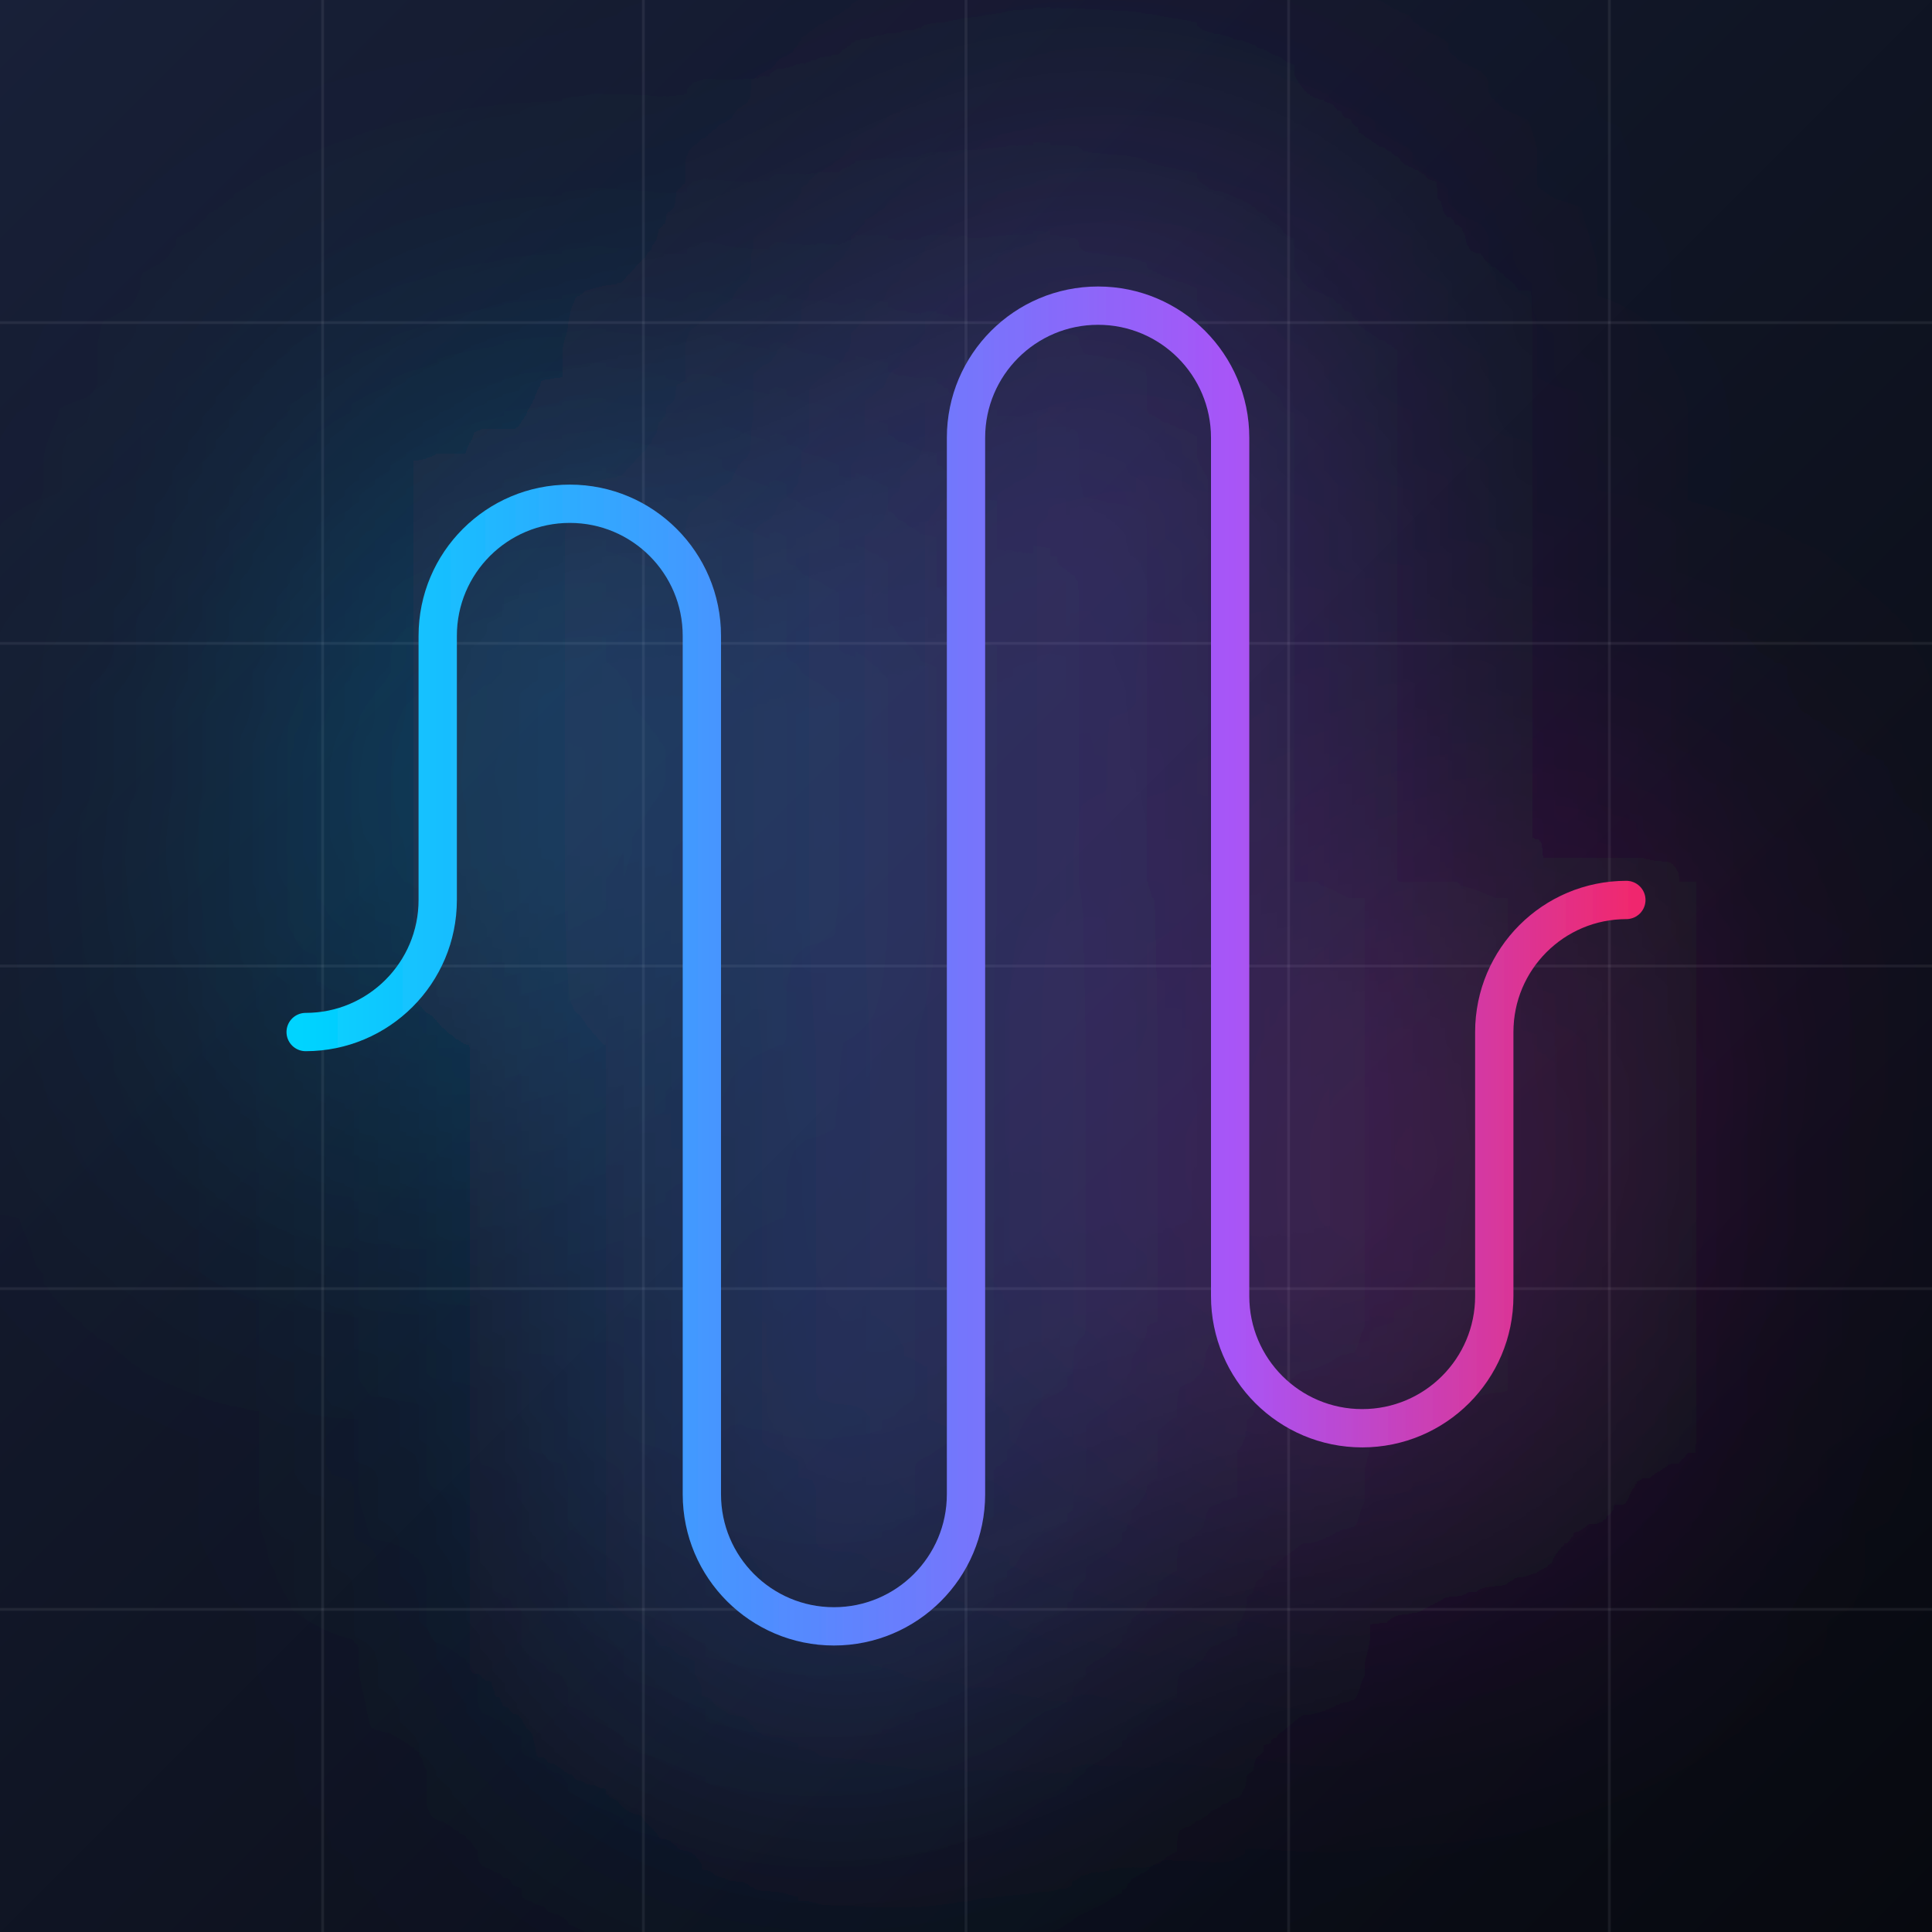
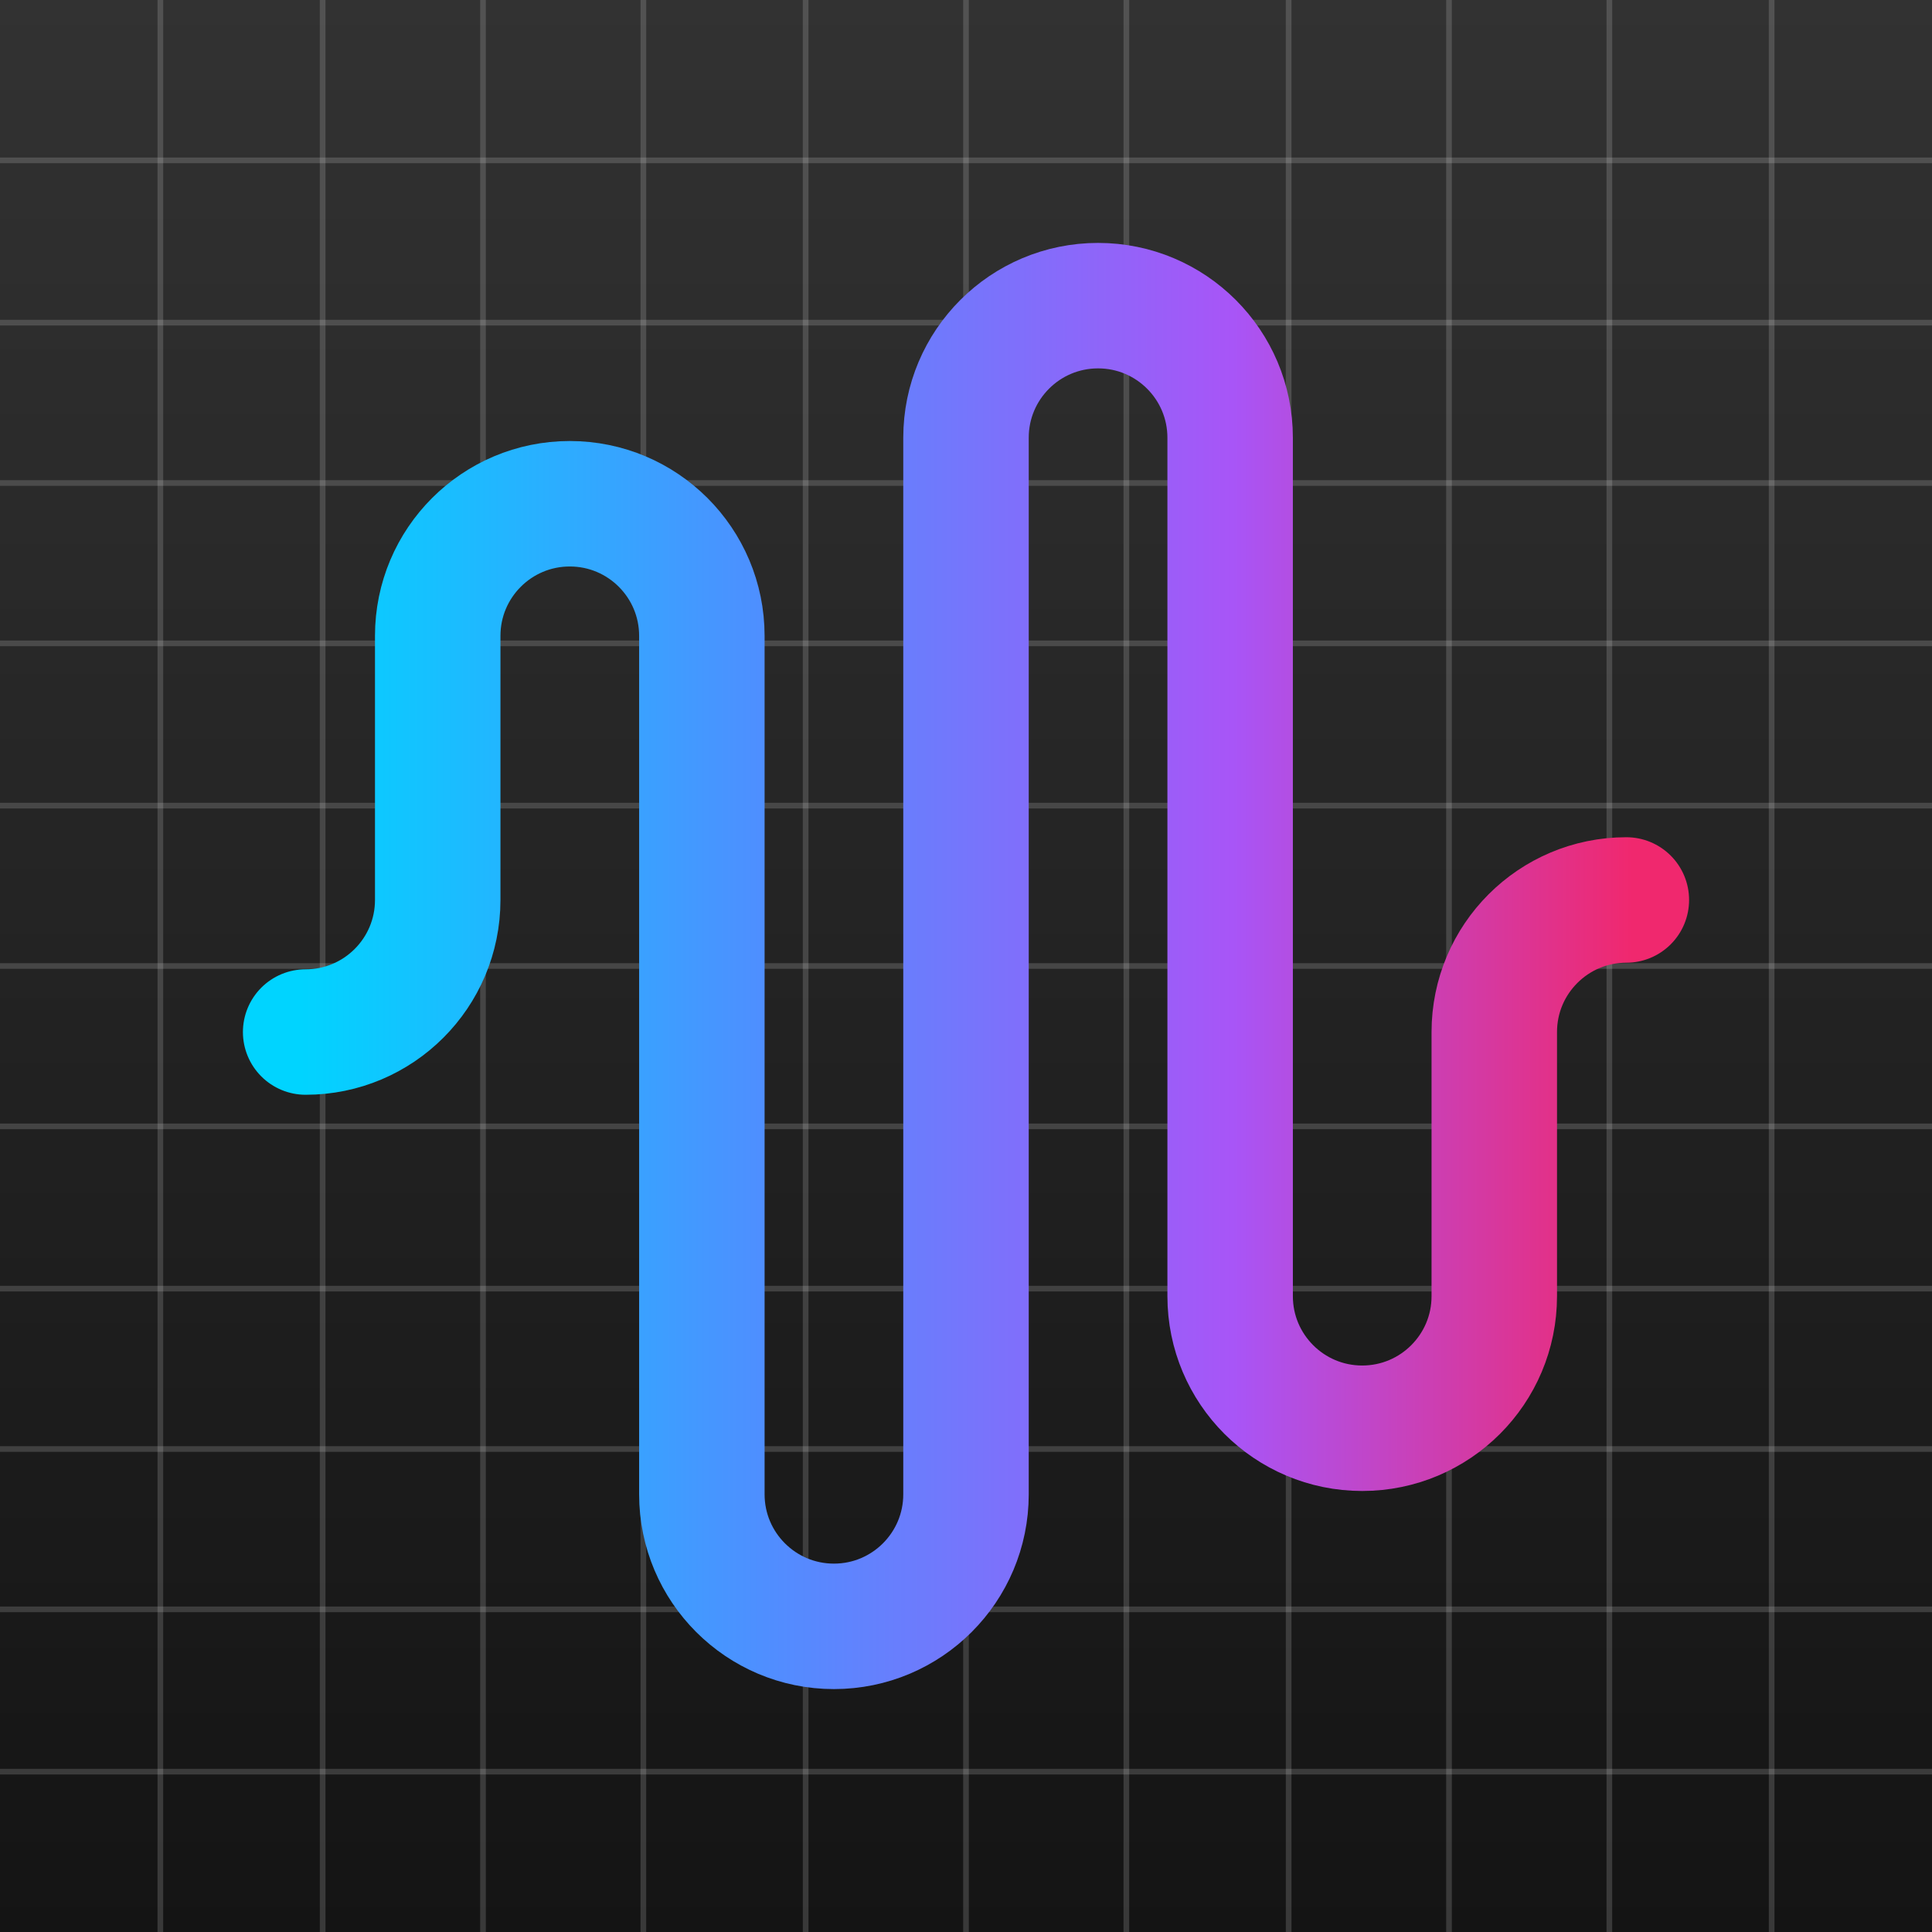
<svg xmlns="http://www.w3.org/2000/svg" width="1024" height="1024" viewBox="0 0 1024 1024">
  <defs>
-     <linearGradient id="bg" x1="0" y1="0" x2="1" y2="1" gradientUnits="objectBoundingBox">
-       <stop offset="0%" stop-color="#182038" />
-       <stop offset="100%" stop-color="#07090f" />
+     <linearGradient id="bg" x1="0" y1="0" x2="0" y2="1" gradientUnits="objectBoundingBox">
+       <stop offset="0%" stop-color="#323232" />
+       <stop offset="100%" stop-color="#141414" />
    </linearGradient>
    <linearGradient id="wave" x1="0%" y1="0%" x2="100%" y2="0%">
      <stop offset="0%" stop-color="#00d4ff" />
      <stop offset="35%" stop-color="#4f8eff" />
      <stop offset="70%" stop-color="#a855f7" />
      <stop offset="100%" stop-color="#f0286e" />
    </linearGradient>
-     <filter id="bloom" x="-30%" y="-40%" width="160%" height="180%">
-       <feGaussianBlur in="SourceGraphic" stdDeviation="22" result="b1" />
-       <feGaussianBlur in="SourceGraphic" stdDeviation="8" result="b2" />
-       <feMerge>
-         <feMergeNode in="b1" />
-         <feMergeNode in="b2" />
-         <feMergeNode in="SourceGraphic" />
-       </feMerge>
-     </filter>
  </defs>
  <rect width="1024" height="1024" fill="url(#bg)" />
-   <g stroke="#fff" stroke-opacity="0.07" stroke-width="1.5">
+   <g stroke="rgba(255,255,255,0.16)" stroke-width="3">
+     <line x1="85" y1="0" x2="85" y2="1024" />
    <line x1="171" y1="0" x2="171" y2="1024" />
+     <line x1="256" y1="0" x2="256" y2="1024" />
    <line x1="341" y1="0" x2="341" y2="1024" />
+     <line x1="427" y1="0" x2="427" y2="1024" />
    <line x1="512" y1="0" x2="512" y2="1024" />
+     <line x1="597" y1="0" x2="597" y2="1024" />
    <line x1="683" y1="0" x2="683" y2="1024" />
+     <line x1="768" y1="0" x2="768" y2="1024" />
    <line x1="853" y1="0" x2="853" y2="1024" />
+     <line x1="939" y1="0" x2="939" y2="1024" />
+     <line x1="0" y1="85" x2="1024" y2="85" />
    <line x1="0" y1="171" x2="1024" y2="171" />
+     <line x1="0" y1="256" x2="1024" y2="256" />
    <line x1="0" y1="341" x2="1024" y2="341" />
+     <line x1="0" y1="427" x2="1024" y2="427" />
    <line x1="0" y1="512" x2="1024" y2="512" />
+     <line x1="0" y1="597" x2="1024" y2="597" />
    <line x1="0" y1="683" x2="1024" y2="683" />
+     <line x1="0" y1="768" x2="1024" y2="768" />
    <line x1="0" y1="853" x2="1024" y2="853" />
+     <line x1="0" y1="939" x2="1024" y2="939" />
  </g>
-   <g transform="translate(92,92) scale(35)" filter="url(#bloom)">
-     <path d="M2 13a2 2 0 0 0 2-2V7a2 2 0 0 1 4 0v13a2 2 0 0 0 4 0V4a2 2 0 0 1 4 0v13a2 2 0 0 0 4 0v-4a2 2 0 0 1 2-2" fill="none" stroke="url(#wave)" stroke-width="0.58" stroke-linecap="round" stroke-linejoin="round" />
+   <g transform="translate(92,92) scale(35)">
+     <path d="M2 13a2 2 0 0 0 2-2V7a2 2 0 0 1 4 0v13a2 2 0 0 0 4 0V4a2 2 0 0 1 4 0v13a2 2 0 0 0 4 0v-4a2 2 0 0 1 2-2" fill="none" stroke="url(#wave)" stroke-width="1.9" stroke-linecap="round" stroke-linejoin="round" />
  </g>
</svg>
